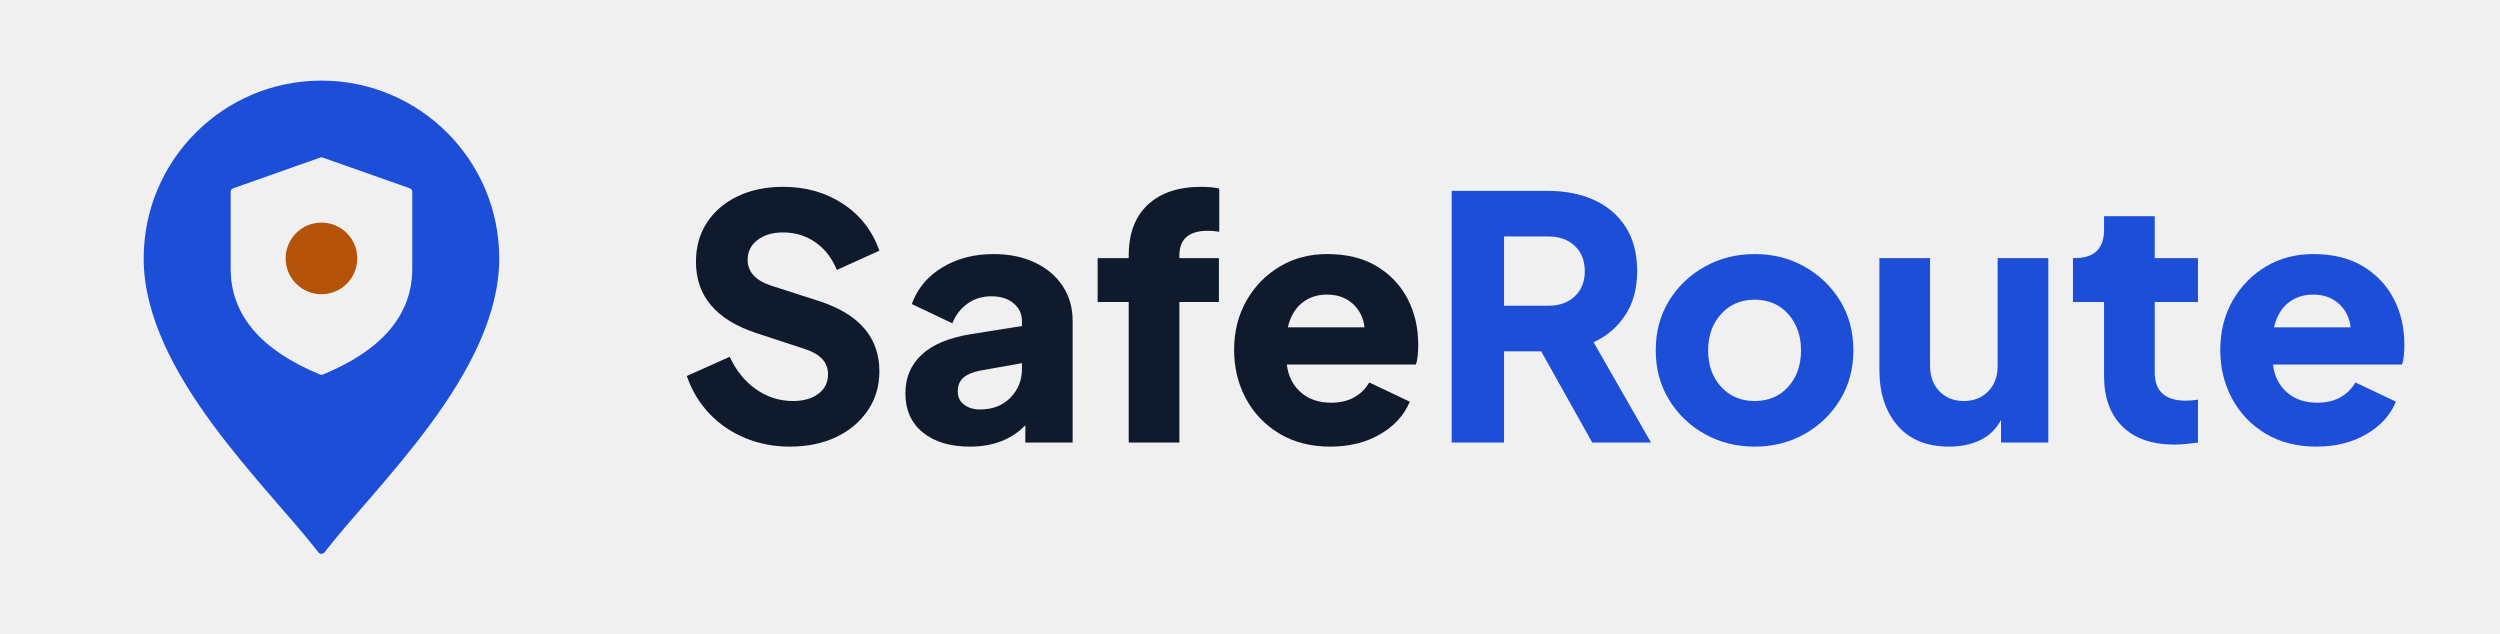
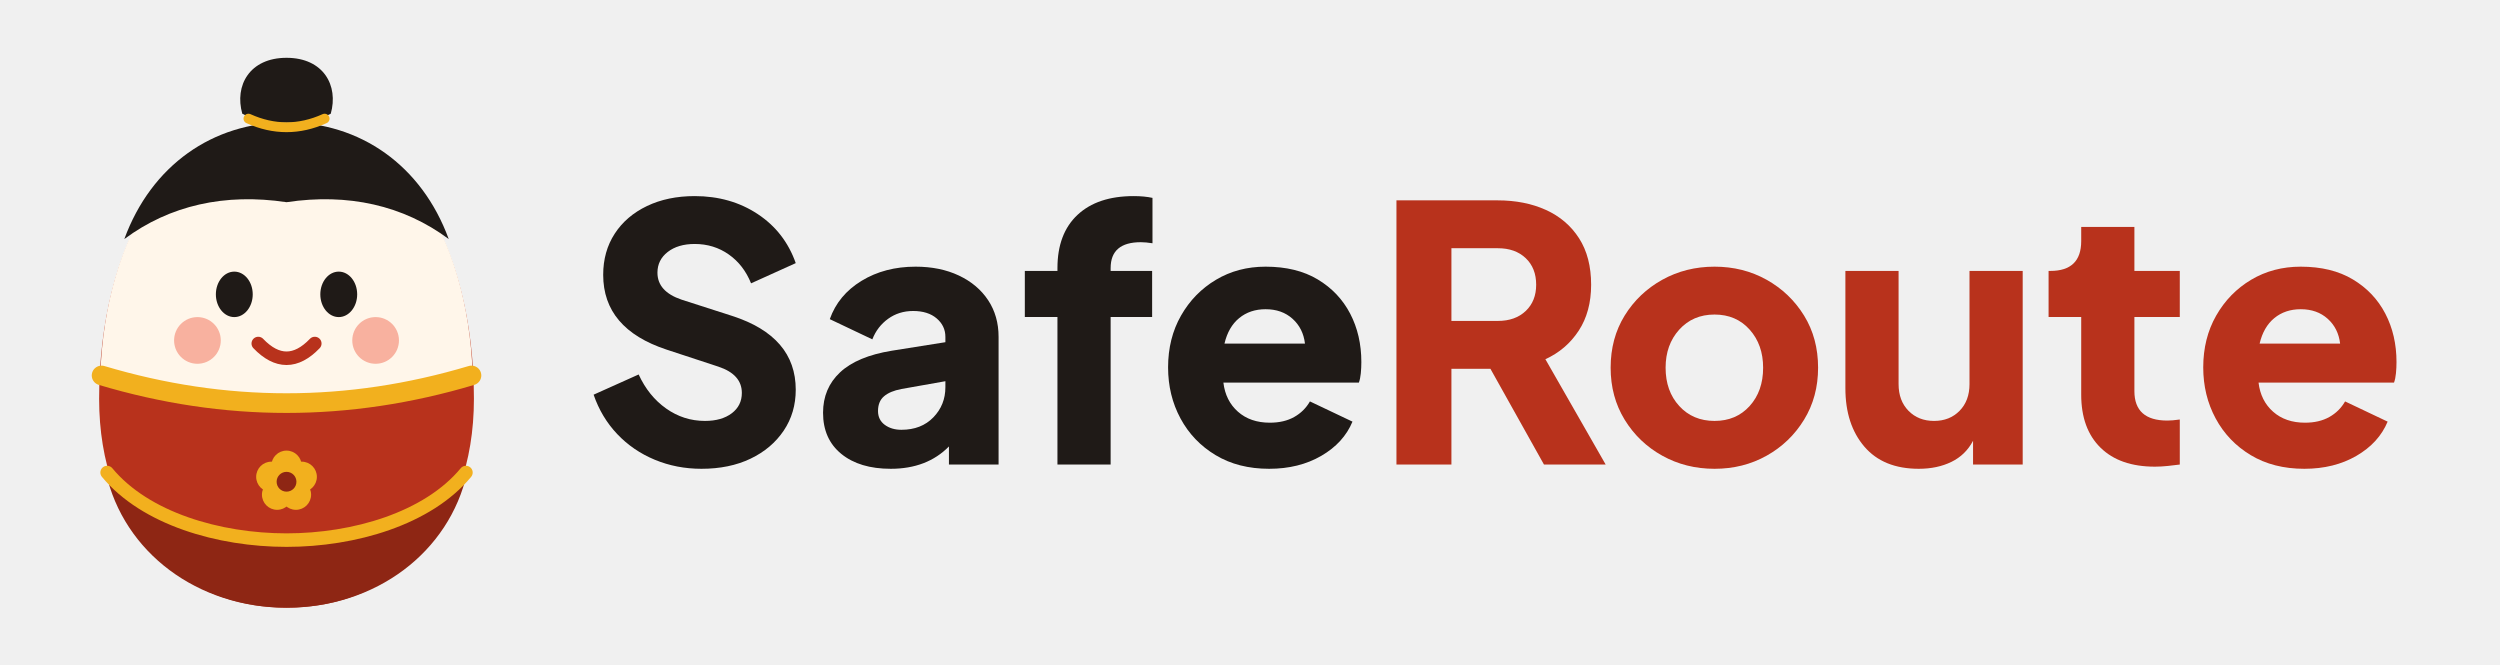
- <svg xmlns="http://www.w3.org/2000/svg" width="592" height="150" viewBox="0 0 592 150">
-   <g transform="translate(15.54701 15.15275) scale(1.211483)">
-     <mask id="m41c" maskUnits="userSpaceOnUse" x="0" y="0" width="100" height="100">
-       <rect width="100" height="100" fill="#fff" />
-       <path d="M50 19 L67 25 L67 40 Q67 53 50 60 Q33 53 33 40 L33 25 Z" fill="#000" stroke="#000" stroke-width="1.5" stroke-linejoin="round" />
-     </mask>
-     <g mask="url(#m41c)">
-       <path d="M50 95 C40 82 16 60 16 38 A34 34 0 0 1 84 38 C84 60 60 82 50 95 Z" fill="#1D4ED8" stroke="#1D4ED8" stroke-width="1.5" stroke-linejoin="round" />
-     </g>
-     <circle cx="50" cy="38" r="7" fill="#B45309" />
+ <svg xmlns="http://www.w3.org/2000/svg" width="564" height="150" viewBox="0 0 564 150">
+   <g transform="translate(-4.665633 10.96159) scale(1.386113)">
+     <path d="M50 12 C69 12 80.5 32 80.5 57 C80.5 78 67.5 91 50 91 C32.5 91 19.5 78 19.5 57 C19.5 32 31 12 50 12 Z" fill="#B8321C" />
+     <path d="M50 1.5 C56 1.5 58.5 6 57.2 10.6 Q50 14.4 42.8 10.6 C41.5 6 44 1.5 50 1.5 Z" fill="#1F1A17" />
+     <path d="M19.7 53 C20.5 30.5 31.5 12 50 12 C68.5 12 79.5 30.5 80.3 53 Q50 62 19.7 53 Z" fill="#FFF6EA" />
+     <path d="M20.6 69 C27 76.5 39 80 50 80 C61 80 73 76.5 79.4 69 C76.5 82 64.5 91 50 91 C35.5 91 23.5 82 20.6 69 Z" fill="#8E2614" />
+     <path d="M19.9 53.2 Q50 62.2 80.1 53.2" fill="none" stroke="#F2B01E" stroke-width="3.2" stroke-linecap="round" stroke-linejoin="round" />
+     <path d="M20.8 69 C27 76.5 39 80 50 80 C61 80 73 76.5 79.2 69" fill="none" stroke="#F2B01E" stroke-width="2.2" stroke-linecap="round" stroke-linejoin="round" />
+     <circle cx="50" cy="67.9" r="2.47" fill="#F2B01E" />
+     <circle cx="52.47" cy="69.7" r="2.47" fill="#F2B01E" />
+     <circle cx="51.53" cy="72.6" r="2.47" fill="#F2B01E" />
+     <circle cx="48.47" cy="72.6" r="2.47" fill="#F2B01E" />
+     <circle cx="47.53" cy="69.7" r="2.47" fill="#F2B01E" />
+     <circle cx="50" cy="70.5" r="1.612" fill="#8E2614" />
+     <path d="M23.6 31 C28 19 38 12 50 12 C62 12 72 19 76.4 31 C69 25.5 60 23.5 50 25 C40 23.5 31 25.5 23.6 31 Z" fill="#1F1A17" />
+     <path d="M43.8 11.4 Q50 14.2 56.2 11.4" fill="none" stroke="#F2B01E" stroke-width="1.6" stroke-linecap="round" stroke-linejoin="round" />
+     <path d="M44.5 40A3 3.7 0 1 0 38.5 40A3 3.7 0 1 0 44.5 40Z" fill="#1F1A17" />
+     <path d="M61.5 40A3 3.7 0 1 0 55.5 40A3 3.7 0 1 0 61.5 40Z" fill="#1F1A17" />
+     <circle cx="35.5" cy="47.5" r="3.8" fill="#F6A08C" opacity="0.8" />
+     <circle cx="64.5" cy="47.5" r="3.8" fill="#F6A08C" opacity="0.8" />
+     <path d="M45.4 48 Q50 52.8 54.6 48" fill="none" stroke="#B8321C" stroke-width="2.2" stroke-linecap="round" stroke-linejoin="round" />
  </g>
-   <path d="M186.96 105.76Q181.36 105.76 176.44 103.72Q171.52 101.68 167.96 97.92Q164.40 94.16 162.64 89.04L172.80 84.48Q175.04 89.36 179 92.16Q182.96 94.96 187.76 94.96Q191.52 94.96 193.80 93.24Q196.08 91.52 196.08 88.64Q196.08 84.48 190.80 82.72L179.12 78.88Q164.80 74.16 164.80 62Q164.80 56.72 167.40 52.72Q170 48.72 174.68 46.48Q179.36 44.24 185.44 44.24Q193.52 44.24 199.64 48.28Q205.76 52.32 208.24 59.36L198.16 63.92Q196.48 59.76 193.12 57.40Q189.76 55.04 185.44 55.04Q181.68 55.04 179.36 56.84Q177.04 58.64 177.04 61.52Q177.04 65.76 182.48 67.60L193.92 71.28Q208.24 75.92 208.24 87.92Q208.24 93.12 205.52 97.16Q202.80 101.20 198.04 103.48Q193.28 105.76 186.96 105.76" fill="#0F1B2D" />
-   <path d="M229.68 105.76Q222.64 105.76 218.52 102.40Q214.40 99.04 214.40 93.12Q214.40 87.60 218.24 84Q222.08 80.40 229.92 79.12L242 77.20L242 76Q242 73.52 240.04 71.84Q238.08 70.16 234.72 70.16Q231.52 70.16 229.08 71.92Q226.64 73.68 225.52 76.56L215.92 72Q217.84 66.56 223.08 63.36Q228.32 60.16 235.28 60.16Q240.80 60.16 245.04 62.16Q249.28 64.16 251.64 67.72Q254 71.28 254 76L254 104.80L242.80 104.80L242.80 100.72Q237.84 105.76 229.68 105.76M226.80 92.72Q226.80 94.72 228.32 95.84Q229.84 96.96 232.08 96.96Q236.56 96.96 239.28 94.16Q242 91.36 242 87.36L242 86L232.08 87.76Q229.52 88.24 228.16 89.40Q226.80 90.56 226.80 92.72" fill="#0F1B2D" />
-   <path d="M279.28 104.80L267.28 104.80L267.28 71.52L259.92 71.52L259.92 61.12L267.28 61.12L267.28 60.48Q267.28 52.72 271.80 48.48Q276.32 44.24 284.48 44.24Q286.88 44.24 288.72 44.64L288.72 54.88Q287.20 54.64 286.08 54.64Q279.28 54.64 279.28 60.48L279.28 61.12L288.64 61.12L288.64 71.52L279.28 71.52" fill="#0F1B2D" />
-   <path d="M315.04 105.76Q308.08 105.76 302.96 102.68Q297.84 99.60 295.04 94.40Q292.24 89.20 292.24 82.88Q292.24 76.32 295.16 71.20Q298.08 66.08 303.04 63.12Q308 60.16 314.24 60.16Q321.20 60.16 326 63.04Q330.80 65.92 333.32 70.76Q335.84 75.60 335.84 81.68Q335.84 82.96 335.72 84.20Q335.60 85.44 335.28 86.32L304.72 86.32Q305.20 90.40 308 92.88Q310.80 95.36 315.20 95.36Q318.40 95.36 320.68 94.08Q322.96 92.80 324.24 90.56L333.84 95.12Q331.84 99.92 326.80 102.84Q321.76 105.76 315.04 105.76M314.24 69.76Q310.72 69.76 308.28 71.76Q305.84 73.76 304.96 77.52L323.12 77.52Q322.72 74.08 320.32 71.92Q317.92 69.76 314.24 69.76" fill="#0F1B2D" />
-   <path d="M356.16 104.80L343.76 104.80L343.76 45.20L366.56 45.20Q372.72 45.20 377.48 47.36Q382.24 49.52 384.96 53.76Q387.68 58 387.68 64.24Q387.68 70.32 384.88 74.60Q382.08 78.88 377.36 81.04L390.96 104.80L377.04 104.80L364.96 83.20L356.16 83.20L356.16 104.80M356.16 56L356.16 72.40L366.64 72.40Q370.56 72.40 372.92 70.16Q375.28 67.92 375.28 64.24Q375.28 60.48 372.92 58.24Q370.56 56 366.64 56" fill="#1D4ED8" />
-   <path d="M415.52 105.76Q409.04 105.76 403.72 102.80Q398.40 99.84 395.24 94.68Q392.08 89.52 392.08 82.96Q392.08 76.32 395.24 71.20Q398.40 66.08 403.72 63.12Q409.04 60.16 415.52 60.16Q422 60.16 427.28 63.12Q432.56 66.08 435.72 71.20Q438.88 76.32 438.88 82.96Q438.88 89.52 435.72 94.68Q432.56 99.84 427.28 102.80Q422 105.76 415.52 105.76M415.52 94.96Q420.40 94.96 423.44 91.60Q426.48 88.24 426.48 82.96Q426.48 77.76 423.44 74.36Q420.40 70.96 415.52 70.96Q410.64 70.96 407.56 74.36Q404.48 77.76 404.48 82.96Q404.48 88.24 407.56 91.60Q410.64 94.96 415.52 94.96" fill="#1D4ED8" />
-   <path d="M461.60 105.76Q453.60 105.76 449.32 100.76Q445.04 95.76 445.04 87.60L445.04 61.12L457.04 61.12L457.04 86.64Q457.04 90.40 459.28 92.68Q461.52 94.96 465.04 94.96Q468.56 94.96 470.80 92.68Q473.04 90.40 473.04 86.64L473.04 61.12L485.04 61.12L485.04 104.80L473.84 104.80L473.84 99.44Q472.16 102.64 468.96 104.20Q465.76 105.76 461.60 105.76" fill="#1D4ED8" />
-   <path d="M514.88 105.28Q506.96 105.28 502.60 101Q498.24 96.72 498.24 89.04L498.24 71.52L490.88 71.52L490.88 61.12L491.28 61.12Q498.24 61.12 498.24 54.40L498.24 51.20L510.24 51.20L510.24 61.12L520.48 61.12L520.48 71.52L510.24 71.52L510.24 88.24Q510.24 94.88 517.68 94.88Q518.80 94.88 520.48 94.64L520.48 104.80Q519.28 104.96 517.76 105.12Q516.24 105.28 514.88 105.28" fill="#1D4ED8" />
-   <path d="M548.56 105.76Q541.60 105.76 536.48 102.68Q531.36 99.60 528.56 94.40Q525.76 89.20 525.76 82.88Q525.76 76.32 528.68 71.20Q531.60 66.08 536.56 63.12Q541.52 60.16 547.76 60.16Q554.72 60.16 559.52 63.04Q564.32 65.92 566.84 70.76Q569.36 75.60 569.36 81.68Q569.36 82.96 569.24 84.20Q569.12 85.44 568.80 86.32L538.24 86.32Q538.72 90.40 541.52 92.88Q544.32 95.36 548.72 95.36Q551.92 95.36 554.20 94.08Q556.48 92.80 557.76 90.56L567.36 95.12Q565.36 99.92 560.32 102.84Q555.28 105.76 548.56 105.76M547.76 69.76Q544.24 69.76 541.80 71.76Q539.36 73.76 538.48 77.52L556.64 77.52Q556.24 74.08 553.84 71.92Q551.44 69.76 547.76 69.76" fill="#1D4ED8" />
+   <path d="M158.24 105.76Q152.64 105.76 147.72 103.72Q142.80 101.68 139.24 97.92Q135.68 94.16 133.92 89.04L144.08 84.48Q146.32 89.36 150.28 92.16Q154.24 94.96 159.04 94.96Q162.80 94.96 165.08 93.24Q167.36 91.52 167.36 88.64Q167.36 84.48 162.08 82.72L150.40 78.88Q136.08 74.16 136.08 62Q136.08 56.72 138.68 52.72Q141.28 48.72 145.96 46.48Q150.64 44.24 156.72 44.24Q164.80 44.24 170.92 48.28Q177.04 52.32 179.52 59.36L169.44 63.92Q167.76 59.76 164.40 57.40Q161.04 55.04 156.72 55.04Q152.96 55.04 150.64 56.84Q148.32 58.64 148.32 61.52Q148.32 65.76 153.76 67.60L165.20 71.28Q179.52 75.92 179.52 87.92Q179.52 93.12 176.80 97.16Q174.08 101.20 169.32 103.48Q164.56 105.76 158.24 105.76" fill="#1F1A17" />
+   <path d="M200.96 105.76Q193.92 105.76 189.80 102.40Q185.68 99.04 185.68 93.12Q185.68 87.60 189.52 84Q193.36 80.40 201.20 79.12L213.28 77.20L213.28 76Q213.28 73.52 211.32 71.84Q209.36 70.16 206 70.16Q202.80 70.16 200.36 71.92Q197.92 73.68 196.80 76.56L187.20 72Q189.12 66.56 194.36 63.36Q199.60 60.16 206.56 60.16Q212.08 60.16 216.32 62.16Q220.56 64.16 222.92 67.72Q225.28 71.28 225.28 76L225.28 104.80L214.08 104.80L214.08 100.72Q209.12 105.76 200.96 105.76M198.08 92.72Q198.08 94.72 199.60 95.84Q201.12 96.96 203.36 96.96Q207.84 96.96 210.56 94.16Q213.28 91.36 213.28 87.36L213.28 86L203.36 87.76Q200.80 88.24 199.44 89.40Q198.08 90.56 198.08 92.72" fill="#1F1A17" />
+   <path d="M250.56 104.80L238.56 104.80L238.56 71.52L231.20 71.52L231.20 61.12L238.56 61.12L238.56 60.48Q238.56 52.72 243.08 48.48Q247.60 44.24 255.76 44.24Q258.16 44.24 260 44.64L260 54.88Q258.48 54.64 257.36 54.64Q250.56 54.64 250.56 60.48L250.56 61.12L259.92 61.12L259.92 71.52L250.56 71.52" fill="#1F1A17" />
+   <path d="M286.32 105.76Q279.36 105.76 274.24 102.68Q269.12 99.60 266.32 94.40Q263.52 89.20 263.52 82.88Q263.52 76.32 266.44 71.20Q269.36 66.08 274.32 63.12Q279.28 60.16 285.52 60.16Q292.48 60.16 297.28 63.04Q302.08 65.92 304.60 70.76Q307.12 75.60 307.12 81.68Q307.12 82.96 307 84.20Q306.88 85.44 306.56 86.32L276 86.32Q276.48 90.40 279.28 92.88Q282.08 95.36 286.48 95.36Q289.68 95.36 291.96 94.08Q294.24 92.80 295.52 90.56L305.12 95.12Q303.12 99.92 298.08 102.84Q293.04 105.76 286.32 105.76M285.52 69.76Q282 69.76 279.56 71.76Q277.12 73.76 276.24 77.52L294.40 77.52Q294 74.08 291.60 71.92Q289.20 69.76 285.52 69.76" fill="#1F1A17" />
+   <path d="M327.44 104.80L315.04 104.80L315.04 45.20L337.84 45.20Q344 45.20 348.76 47.36Q353.52 49.52 356.24 53.76Q358.96 58 358.96 64.24Q358.96 70.32 356.16 74.60Q353.36 78.88 348.64 81.04L362.24 104.80L348.32 104.80L336.24 83.20L327.44 83.20L327.44 104.80M327.44 56L327.44 72.40L337.92 72.40Q341.84 72.40 344.20 70.16Q346.56 67.92 346.56 64.24Q346.56 60.48 344.20 58.24Q341.84 56 337.92 56" fill="#B8321C" />
+   <path d="M386.80 105.76Q380.32 105.76 375 102.80Q369.68 99.84 366.52 94.68Q363.36 89.52 363.36 82.96Q363.36 76.32 366.52 71.20Q369.68 66.08 375 63.12Q380.32 60.16 386.80 60.16Q393.28 60.16 398.56 63.12Q403.84 66.08 407 71.20Q410.16 76.32 410.16 82.96Q410.16 89.52 407 94.68Q403.84 99.84 398.56 102.80Q393.28 105.76 386.80 105.76M386.80 94.96Q391.68 94.96 394.72 91.60Q397.76 88.24 397.76 82.96Q397.76 77.76 394.72 74.36Q391.68 70.96 386.80 70.96Q381.92 70.96 378.84 74.36Q375.76 77.76 375.76 82.96Q375.76 88.24 378.84 91.60Q381.92 94.96 386.80 94.96" fill="#B8321C" />
+   <path d="M432.88 105.76Q424.88 105.76 420.60 100.76Q416.32 95.76 416.32 87.60L416.32 61.12L428.32 61.12L428.32 86.64Q428.32 90.40 430.56 92.68Q432.80 94.96 436.32 94.96Q439.84 94.96 442.08 92.68Q444.32 90.40 444.32 86.64L444.32 61.12L456.32 61.12L456.32 104.80L445.12 104.80L445.12 99.44Q443.44 102.64 440.24 104.20Q437.04 105.76 432.88 105.76" fill="#B8321C" />
+   <path d="M486.16 105.28Q478.24 105.28 473.88 101Q469.52 96.72 469.52 89.04L469.52 71.52L462.16 71.52L462.16 61.12L462.56 61.12Q469.52 61.12 469.52 54.40L469.52 51.20L481.52 51.20L481.52 61.12L491.76 61.12L491.76 71.52L481.52 71.52L481.52 88.24Q481.52 94.88 488.96 94.88Q490.08 94.88 491.76 94.64L491.76 104.80Q490.56 104.96 489.04 105.12Q487.52 105.28 486.16 105.28" fill="#B8321C" />
+   <path d="M519.85 105.76Q512.89 105.76 507.77 102.68Q502.65 99.60 499.85 94.40Q497.05 89.20 497.05 82.88Q497.05 76.32 499.97 71.20Q502.89 66.08 507.85 63.12Q512.81 60.16 519.05 60.16Q526.01 60.16 530.81 63.04Q535.61 65.92 538.13 70.76Q540.65 75.60 540.65 81.68Q540.65 82.96 540.53 84.20Q540.41 85.44 540.09 86.32L509.53 86.32Q510.01 90.40 512.81 92.88Q515.61 95.36 520.01 95.36Q523.21 95.36 525.49 94.08Q527.77 92.80 529.05 90.56L538.65 95.12Q536.65 99.92 531.61 102.84Q526.57 105.76 519.85 105.76M519.05 69.76Q515.53 69.76 513.09 71.76Q510.65 73.76 509.77 77.52L527.93 77.52Q527.53 74.08 525.13 71.92Q522.73 69.76 519.05 69.76" fill="#B8321C" />
</svg>
